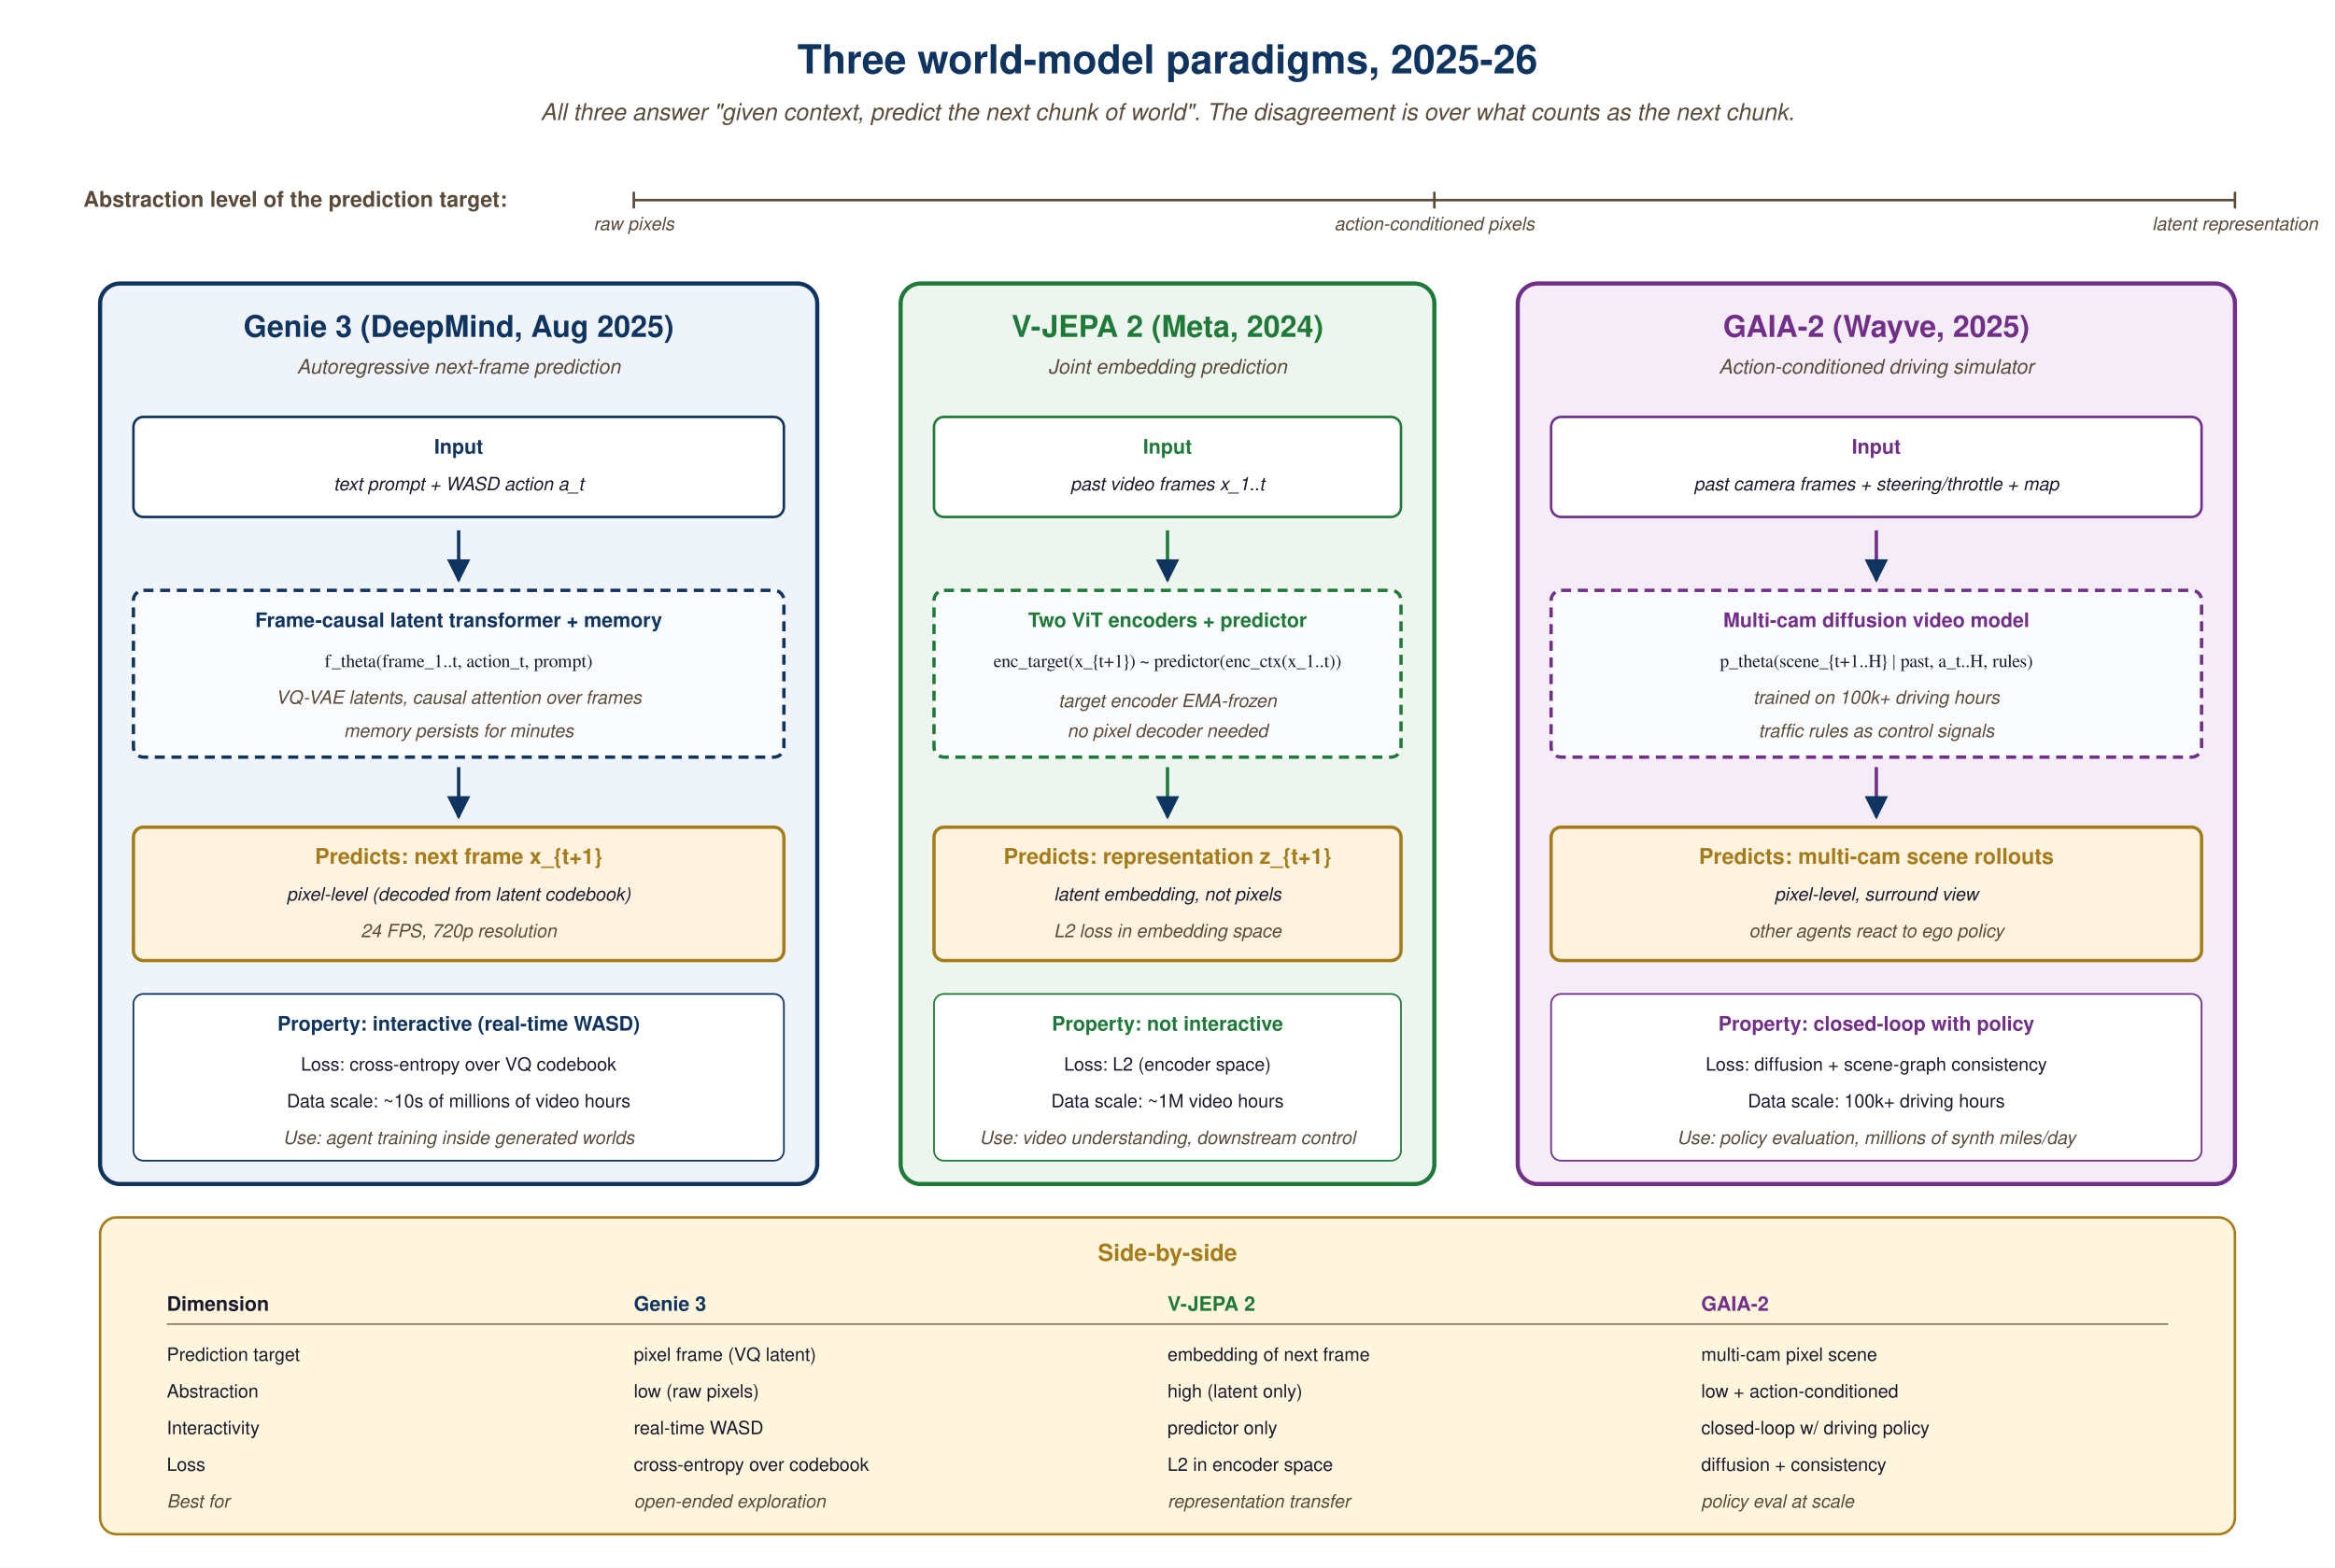
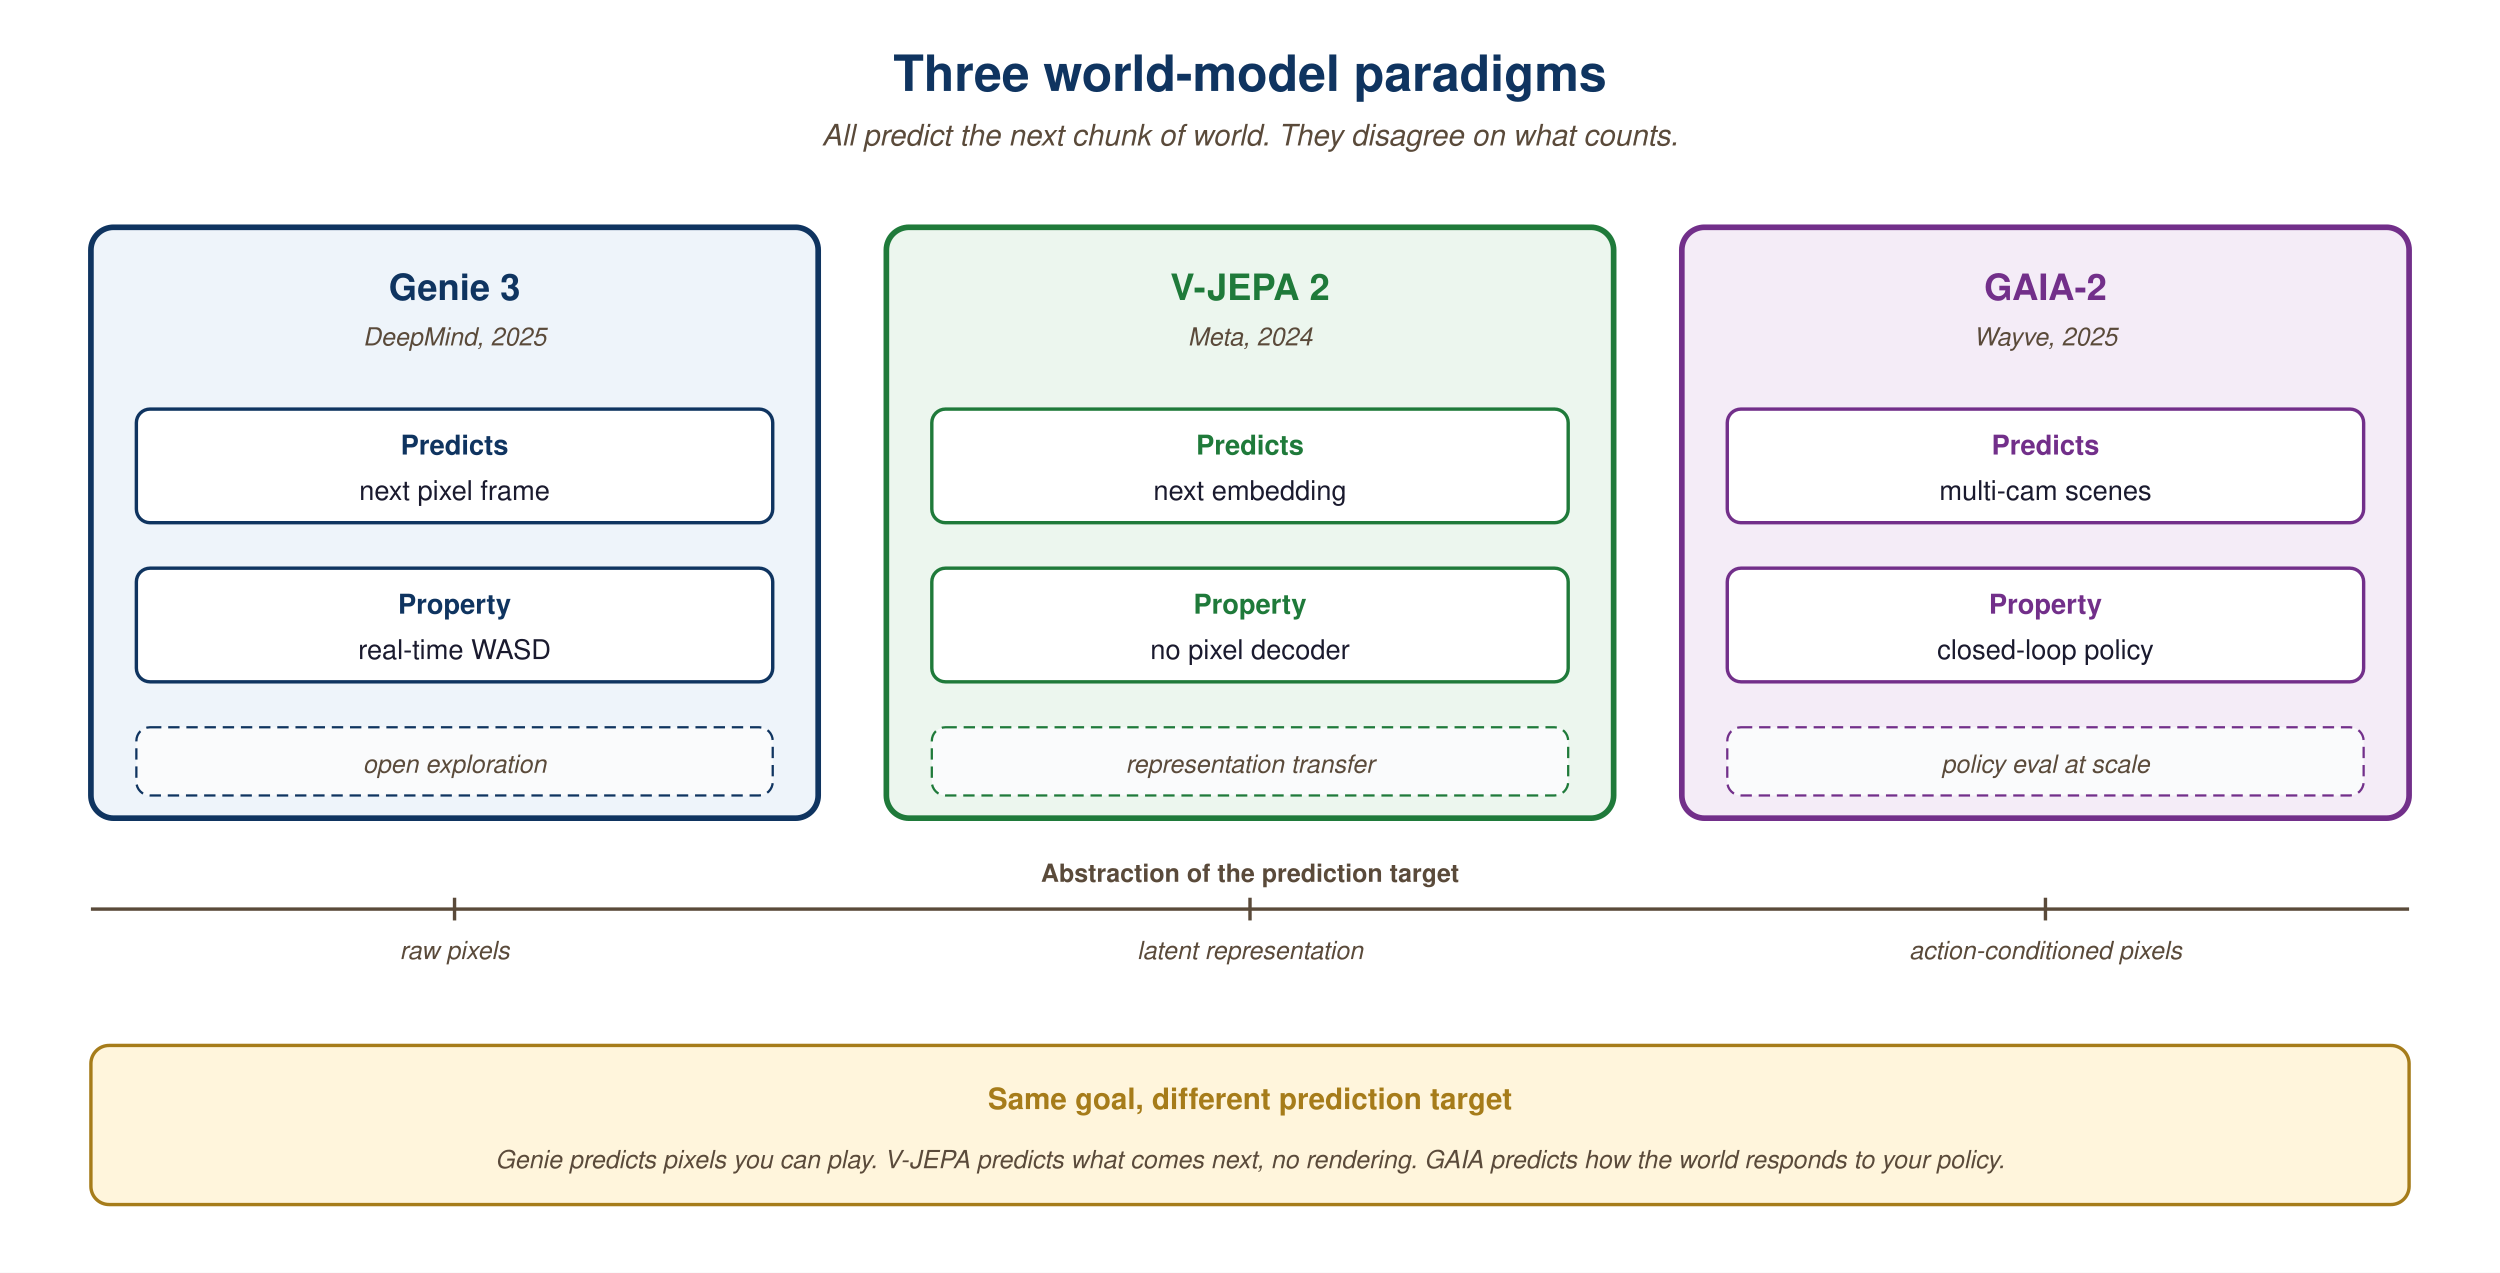
- <svg xmlns="http://www.w3.org/2000/svg" viewBox="0 0 1400 940" font-family="Helvetica, Arial, sans-serif">
-   <rect width="1400" height="940" fill="#ffffff" />
-   <text x="700" y="44" font-size="24" font-weight="700" text-anchor="middle" fill="#0f3460">Three world-model paradigms, 2025-26</text>
-   <text x="700" y="72" font-size="14" font-style="italic" text-anchor="middle" fill="#5a4a3a">All three answer "given context, predict the next chunk of world". The disagreement is over what counts as the next chunk.</text>
-   <defs>
-     <marker id="arr4" viewBox="0 0 10 10" refX="9" refY="5" markerWidth="7" markerHeight="7" orient="auto-start-reverse">
-       <path d="M 0 0 L 10 5 L 0 10 z" fill="#0f3460" />
-     </marker>
-   </defs>
-   <text x="50" y="124" font-size="13" font-weight="700" fill="#5a4a3a">Abstraction level of the prediction target:</text>
-   <line x1="380" y1="120" x2="1340" y2="120" stroke="#5a4a3a" stroke-width="1.5" />
-   <line x1="380" y1="115" x2="380" y2="125" stroke="#5a4a3a" stroke-width="1.5" />
-   <line x1="860" y1="115" x2="860" y2="125" stroke="#5a4a3a" stroke-width="1.5" />
-   <line x1="1340" y1="115" x2="1340" y2="125" stroke="#5a4a3a" stroke-width="1.5" />
-   <text x="380" y="138" font-size="11" font-style="italic" text-anchor="middle" fill="#5a4a3a">raw pixels</text>
-   <text x="860" y="138" font-size="11" font-style="italic" text-anchor="middle" fill="#5a4a3a">action-conditioned pixels</text>
-   <text x="1340" y="138" font-size="11" font-style="italic" text-anchor="middle" fill="#5a4a3a">latent representation</text>
-   <g transform="translate(60, 170)">
-     <rect x="0" y="0" width="430" height="540" rx="12" fill="#eef4fa" stroke="#0f3460" stroke-width="2.5" />
-     <text x="215" y="32" font-size="18" font-weight="700" text-anchor="middle" fill="#0f3460">Genie 3 (DeepMind, Aug 2025)</text>
-     <text x="215" y="54" font-size="12" font-style="italic" text-anchor="middle" fill="#5a4a3a">Autoregressive next-frame prediction</text>
-     <g transform="translate(20, 80)">
-       <rect x="0" y="0" width="390" height="60" rx="6" fill="#ffffff" stroke="#0f3460" stroke-width="1.5" />
-       <text x="195" y="22" font-size="12" font-weight="700" text-anchor="middle" fill="#0f3460">Input</text>
-       <text x="195" y="44" font-size="11" font-style="italic" text-anchor="middle" fill="#1a1a2e">text prompt + WASD action a_t</text>
-     </g>
-     <line x1="215" y1="148" x2="215" y2="178" stroke="#0f3460" stroke-width="2" marker-end="url(#arr4)" />
-     <g transform="translate(20, 184)">
-       <rect x="0" y="0" width="390" height="100" rx="6" fill="#fafbfc" stroke="#0f3460" stroke-width="2" stroke-dasharray="6,4" />
-       <text x="195" y="22" font-size="12" font-weight="700" text-anchor="middle" fill="#0f3460">Frame-causal latent transformer + memory</text>
-       <text x="195" y="46" font-size="11" font-family="Cambria, Cambria Math, serif" text-anchor="middle" fill="#1a1a2e">f_theta(frame_1..t, action_t, prompt)</text>
-       <text x="195" y="68" font-size="11" font-style="italic" text-anchor="middle" fill="#5a4a3a">VQ-VAE latents, causal attention over frames</text>
-       <text x="195" y="88" font-size="11" font-style="italic" text-anchor="middle" fill="#5a4a3a">memory persists for minutes</text>
-     </g>
-     <line x1="215" y1="290" x2="215" y2="320" stroke="#0f3460" stroke-width="2" marker-end="url(#arr4)" />
-     <g transform="translate(20, 326)">
-       <rect x="0" y="0" width="390" height="80" rx="6" fill="#fef3e0" stroke="#a67c1a" stroke-width="2" />
-       <text x="195" y="22" font-size="13" font-weight="700" text-anchor="middle" fill="#a67c1a">Predicts: next frame x_{t+1}</text>
-       <text x="195" y="44" font-size="11" font-style="italic" text-anchor="middle" fill="#1a1a2e">pixel-level (decoded from latent codebook)</text>
-       <text x="195" y="66" font-size="11" font-style="italic" text-anchor="middle" fill="#5a4a3a">24 FPS, 720p resolution</text>
-     </g>
-     <g transform="translate(20, 426)">
-       <rect x="0" y="0" width="390" height="100" rx="6" fill="#ffffff" stroke="#0f3460" stroke-width="1" />
-       <text x="195" y="22" font-size="12" font-weight="700" text-anchor="middle" fill="#0f3460">Property: interactive (real-time WASD)</text>
-       <text x="195" y="46" font-size="11" text-anchor="middle" fill="#1a1a2e">Loss: cross-entropy over VQ codebook</text>
-       <text x="195" y="68" font-size="11" text-anchor="middle" fill="#1a1a2e">Data scale: ~10s of millions of video hours</text>
-       <text x="195" y="90" font-size="11" font-style="italic" text-anchor="middle" fill="#5a4a3a">Use: agent training inside generated worlds</text>
-     </g>
+ <svg xmlns="http://www.w3.org/2000/svg" viewBox="0 0 1100 560" font-family="Helvetica, Arial, sans-serif">
+   <rect width="1100" height="560" fill="#ffffff" />
+   <text x="550" y="40" font-size="22" font-weight="700" text-anchor="middle" fill="#0f3460">Three world-model paradigms</text>
+   <text x="550" y="64" font-size="13" font-style="italic" text-anchor="middle" fill="#5a4a3a">All predict the next chunk of world. They disagree on what counts.</text>
+   <g transform="translate(40, 100)">
+     <rect x="0" y="0" width="320" height="260" rx="10" fill="#eef4fa" stroke="#0f3460" stroke-width="2.5" />
+     <text x="160" y="32" font-size="16" font-weight="700" text-anchor="middle" fill="#0f3460">Genie 3</text>
+     <text x="160" y="52" font-size="11" font-style="italic" text-anchor="middle" fill="#5a4a3a">DeepMind, 2025</text>
+     <rect x="20" y="80" width="280" height="50" rx="6" fill="#ffffff" stroke="#0f3460" stroke-width="1.5" />
+     <text x="160" y="100" font-size="12" font-weight="700" text-anchor="middle" fill="#0f3460">Predicts</text>
+     <text x="160" y="120" font-size="12" text-anchor="middle" fill="#1a1a2e">next pixel frame</text>
+     <rect x="20" y="150" width="280" height="50" rx="6" fill="#ffffff" stroke="#0f3460" stroke-width="1.5" />
+     <text x="160" y="170" font-size="12" font-weight="700" text-anchor="middle" fill="#0f3460">Property</text>
+     <text x="160" y="190" font-size="12" text-anchor="middle" fill="#1a1a2e">real-time WASD</text>
+     <rect x="20" y="220" width="280" height="30" rx="6" fill="#fafbfc" stroke="#0f3460" stroke-width="1" stroke-dasharray="5,3" />
+     <text x="160" y="240" font-size="11" font-style="italic" text-anchor="middle" fill="#5a4a3a">open exploration</text>
  </g>
-   <g transform="translate(540, 170)">
-     <rect x="0" y="0" width="320" height="540" rx="12" fill="#ecf6ee" stroke="#1f7a3a" stroke-width="2.5" />
-     <text x="160" y="32" font-size="18" font-weight="700" text-anchor="middle" fill="#1f7a3a">V-JEPA 2 (Meta, 2024)</text>
-     <text x="160" y="54" font-size="12" font-style="italic" text-anchor="middle" fill="#5a4a3a">Joint embedding prediction</text>
-     <g transform="translate(20, 80)">
-       <rect x="0" y="0" width="280" height="60" rx="6" fill="#ffffff" stroke="#1f7a3a" stroke-width="1.5" />
-       <text x="140" y="22" font-size="12" font-weight="700" text-anchor="middle" fill="#1f7a3a">Input</text>
-       <text x="140" y="44" font-size="11" font-style="italic" text-anchor="middle" fill="#1a1a2e">past video frames x_1..t</text>
-     </g>
-     <line x1="160" y1="148" x2="160" y2="178" stroke="#1f7a3a" stroke-width="2" marker-end="url(#arr4)" />
-     <g transform="translate(20, 184)">
-       <rect x="0" y="0" width="280" height="100" rx="6" fill="#fafbfc" stroke="#1f7a3a" stroke-width="2" stroke-dasharray="6,4" />
-       <text x="140" y="22" font-size="12" font-weight="700" text-anchor="middle" fill="#1f7a3a">Two ViT encoders + predictor</text>
-       <text x="140" y="46" font-size="11" font-family="Cambria, Cambria Math, serif" text-anchor="middle" fill="#1a1a2e">enc_target(x_{t+1}) ~ predictor(enc_ctx(x_1..t))</text>
-       <text x="140" y="70" font-size="11" font-style="italic" text-anchor="middle" fill="#5a4a3a">target encoder EMA-frozen</text>
-       <text x="140" y="88" font-size="11" font-style="italic" text-anchor="middle" fill="#5a4a3a">no pixel decoder needed</text>
-     </g>
-     <line x1="160" y1="290" x2="160" y2="320" stroke="#1f7a3a" stroke-width="2" marker-end="url(#arr4)" />
-     <g transform="translate(20, 326)">
-       <rect x="0" y="0" width="280" height="80" rx="6" fill="#fef3e0" stroke="#a67c1a" stroke-width="2" />
-       <text x="140" y="22" font-size="13" font-weight="700" text-anchor="middle" fill="#a67c1a">Predicts: representation z_{t+1}</text>
-       <text x="140" y="44" font-size="11" font-style="italic" text-anchor="middle" fill="#1a1a2e">latent embedding, not pixels</text>
-       <text x="140" y="66" font-size="11" font-style="italic" text-anchor="middle" fill="#5a4a3a">L2 loss in embedding space</text>
-     </g>
-     <g transform="translate(20, 426)">
-       <rect x="0" y="0" width="280" height="100" rx="6" fill="#ffffff" stroke="#1f7a3a" stroke-width="1" />
-       <text x="140" y="22" font-size="12" font-weight="700" text-anchor="middle" fill="#1f7a3a">Property: not interactive</text>
-       <text x="140" y="46" font-size="11" text-anchor="middle" fill="#1a1a2e">Loss: L2 (encoder space)</text>
-       <text x="140" y="68" font-size="11" text-anchor="middle" fill="#1a1a2e">Data scale: ~1M video hours</text>
-       <text x="140" y="90" font-size="11" font-style="italic" text-anchor="middle" fill="#5a4a3a">Use: video understanding, downstream control</text>
-     </g>
+   <g transform="translate(390, 100)">
+     <rect x="0" y="0" width="320" height="260" rx="10" fill="#ecf6ee" stroke="#1f7a3a" stroke-width="2.5" />
+     <text x="160" y="32" font-size="16" font-weight="700" text-anchor="middle" fill="#1f7a3a">V-JEPA 2</text>
+     <text x="160" y="52" font-size="11" font-style="italic" text-anchor="middle" fill="#5a4a3a">Meta, 2024</text>
+     <rect x="20" y="80" width="280" height="50" rx="6" fill="#ffffff" stroke="#1f7a3a" stroke-width="1.5" />
+     <text x="160" y="100" font-size="12" font-weight="700" text-anchor="middle" fill="#1f7a3a">Predicts</text>
+     <text x="160" y="120" font-size="12" text-anchor="middle" fill="#1a1a2e">next embedding</text>
+     <rect x="20" y="150" width="280" height="50" rx="6" fill="#ffffff" stroke="#1f7a3a" stroke-width="1.5" />
+     <text x="160" y="170" font-size="12" font-weight="700" text-anchor="middle" fill="#1f7a3a">Property</text>
+     <text x="160" y="190" font-size="12" text-anchor="middle" fill="#1a1a2e">no pixel decoder</text>
+     <rect x="20" y="220" width="280" height="30" rx="6" fill="#fafbfc" stroke="#1f7a3a" stroke-width="1" stroke-dasharray="5,3" />
+     <text x="160" y="240" font-size="11" font-style="italic" text-anchor="middle" fill="#5a4a3a">representation transfer</text>
  </g>
-   <g transform="translate(910, 170)">
-     <rect x="0" y="0" width="430" height="540" rx="12" fill="#f4ecf7" stroke="#722f8a" stroke-width="2.5" />
-     <text x="215" y="32" font-size="18" font-weight="700" text-anchor="middle" fill="#722f8a">GAIA-2 (Wayve, 2025)</text>
-     <text x="215" y="54" font-size="12" font-style="italic" text-anchor="middle" fill="#5a4a3a">Action-conditioned driving simulator</text>
-     <g transform="translate(20, 80)">
-       <rect x="0" y="0" width="390" height="60" rx="6" fill="#ffffff" stroke="#722f8a" stroke-width="1.5" />
-       <text x="195" y="22" font-size="12" font-weight="700" text-anchor="middle" fill="#722f8a">Input</text>
-       <text x="195" y="44" font-size="11" font-style="italic" text-anchor="middle" fill="#1a1a2e">past camera frames + steering/throttle + map</text>
-     </g>
-     <line x1="215" y1="148" x2="215" y2="178" stroke="#722f8a" stroke-width="2" marker-end="url(#arr4)" />
-     <g transform="translate(20, 184)">
-       <rect x="0" y="0" width="390" height="100" rx="6" fill="#fafbfc" stroke="#722f8a" stroke-width="2" stroke-dasharray="6,4" />
-       <text x="195" y="22" font-size="12" font-weight="700" text-anchor="middle" fill="#722f8a">Multi-cam diffusion video model</text>
-       <text x="195" y="46" font-size="11" font-family="Cambria, Cambria Math, serif" text-anchor="middle" fill="#1a1a2e">p_theta(scene_{t+1..H} | past, a_t..H, rules)</text>
-       <text x="195" y="68" font-size="11" font-style="italic" text-anchor="middle" fill="#5a4a3a">trained on 100k+ driving hours</text>
-       <text x="195" y="88" font-size="11" font-style="italic" text-anchor="middle" fill="#5a4a3a">traffic rules as control signals</text>
-     </g>
-     <line x1="215" y1="290" x2="215" y2="320" stroke="#722f8a" stroke-width="2" marker-end="url(#arr4)" />
-     <g transform="translate(20, 326)">
-       <rect x="0" y="0" width="390" height="80" rx="6" fill="#fef3e0" stroke="#a67c1a" stroke-width="2" />
-       <text x="195" y="22" font-size="13" font-weight="700" text-anchor="middle" fill="#a67c1a">Predicts: multi-cam scene rollouts</text>
-       <text x="195" y="44" font-size="11" font-style="italic" text-anchor="middle" fill="#1a1a2e">pixel-level, surround view</text>
-       <text x="195" y="66" font-size="11" font-style="italic" text-anchor="middle" fill="#5a4a3a">other agents react to ego policy</text>
-     </g>
-     <g transform="translate(20, 426)">
-       <rect x="0" y="0" width="390" height="100" rx="6" fill="#ffffff" stroke="#722f8a" stroke-width="1" />
-       <text x="195" y="22" font-size="12" font-weight="700" text-anchor="middle" fill="#722f8a">Property: closed-loop with policy</text>
-       <text x="195" y="46" font-size="11" text-anchor="middle" fill="#1a1a2e">Loss: diffusion + scene-graph consistency</text>
-       <text x="195" y="68" font-size="11" text-anchor="middle" fill="#1a1a2e">Data scale: 100k+ driving hours</text>
-       <text x="195" y="90" font-size="11" font-style="italic" text-anchor="middle" fill="#5a4a3a">Use: policy evaluation, millions of synth miles/day</text>
-     </g>
+   <g transform="translate(740, 100)">
+     <rect x="0" y="0" width="320" height="260" rx="10" fill="#f4ecf7" stroke="#722f8a" stroke-width="2.5" />
+     <text x="160" y="32" font-size="16" font-weight="700" text-anchor="middle" fill="#722f8a">GAIA-2</text>
+     <text x="160" y="52" font-size="11" font-style="italic" text-anchor="middle" fill="#5a4a3a">Wayve, 2025</text>
+     <rect x="20" y="80" width="280" height="50" rx="6" fill="#ffffff" stroke="#722f8a" stroke-width="1.5" />
+     <text x="160" y="100" font-size="12" font-weight="700" text-anchor="middle" fill="#722f8a">Predicts</text>
+     <text x="160" y="120" font-size="12" text-anchor="middle" fill="#1a1a2e">multi-cam scenes</text>
+     <rect x="20" y="150" width="280" height="50" rx="6" fill="#ffffff" stroke="#722f8a" stroke-width="1.5" />
+     <text x="160" y="170" font-size="12" font-weight="700" text-anchor="middle" fill="#722f8a">Property</text>
+     <text x="160" y="190" font-size="12" text-anchor="middle" fill="#1a1a2e">closed-loop policy</text>
+     <rect x="20" y="220" width="280" height="30" rx="6" fill="#fafbfc" stroke="#722f8a" stroke-width="1" stroke-dasharray="5,3" />
+     <text x="160" y="240" font-size="11" font-style="italic" text-anchor="middle" fill="#5a4a3a">policy eval at scale</text>
  </g>
-   <g transform="translate(60, 730)">
-     <rect x="0" y="0" width="1280" height="190" rx="10" fill="#fff5dc" stroke="#a67c1a" stroke-width="1.5" />
-     <text x="640" y="26" font-size="14" font-weight="700" text-anchor="middle" fill="#a67c1a">Side-by-side</text>
-     <text x="40" y="56" font-size="12" font-weight="700" fill="#1a1a2e">Dimension</text>
-     <text x="320" y="56" font-size="12" font-weight="700" fill="#0f3460">Genie 3</text>
-     <text x="640" y="56" font-size="12" font-weight="700" fill="#1f7a3a">V-JEPA 2</text>
-     <text x="960" y="56" font-size="12" font-weight="700" fill="#722f8a">GAIA-2</text>
-     <line x1="40" y1="64" x2="1240" y2="64" stroke="#5a4a3a" stroke-width="0.7" />
-     <text x="40" y="86" font-size="11" fill="#1a1a2e">Prediction target</text>
-     <text x="320" y="86" font-size="11" fill="#1a1a2e">pixel frame (VQ latent)</text>
-     <text x="640" y="86" font-size="11" fill="#1a1a2e">embedding of next frame</text>
-     <text x="960" y="86" font-size="11" fill="#1a1a2e">multi-cam pixel scene</text>
-     <text x="40" y="108" font-size="11" fill="#1a1a2e">Abstraction</text>
-     <text x="320" y="108" font-size="11" fill="#1a1a2e">low (raw pixels)</text>
-     <text x="640" y="108" font-size="11" fill="#1a1a2e">high (latent only)</text>
-     <text x="960" y="108" font-size="11" fill="#1a1a2e">low + action-conditioned</text>
-     <text x="40" y="130" font-size="11" fill="#1a1a2e">Interactivity</text>
-     <text x="320" y="130" font-size="11" fill="#1a1a2e">real-time WASD</text>
-     <text x="640" y="130" font-size="11" fill="#1a1a2e">predictor only</text>
-     <text x="960" y="130" font-size="11" fill="#1a1a2e">closed-loop w/ driving policy</text>
-     <text x="40" y="152" font-size="11" fill="#1a1a2e">Loss</text>
-     <text x="320" y="152" font-size="11" fill="#1a1a2e">cross-entropy over codebook</text>
-     <text x="640" y="152" font-size="11" fill="#1a1a2e">L2 in encoder space</text>
-     <text x="960" y="152" font-size="11" fill="#1a1a2e">diffusion + consistency</text>
-     <text x="40" y="174" font-size="11" font-style="italic" fill="#5a4a3a">Best for</text>
-     <text x="320" y="174" font-size="11" font-style="italic" fill="#5a4a3a">open-ended exploration</text>
-     <text x="640" y="174" font-size="11" font-style="italic" fill="#5a4a3a">representation transfer</text>
-     <text x="960" y="174" font-size="11" font-style="italic" fill="#5a4a3a">policy eval at scale</text>
+   <g transform="translate(40, 400)">
+     <line x1="0" y1="0" x2="1020" y2="0" stroke="#5a4a3a" stroke-width="1.5" />
+     <line x1="160" y1="-5" x2="160" y2="5" stroke="#5a4a3a" stroke-width="1.5" />
+     <line x1="510" y1="-5" x2="510" y2="5" stroke="#5a4a3a" stroke-width="1.5" />
+     <line x1="860" y1="-5" x2="860" y2="5" stroke="#5a4a3a" stroke-width="1.5" />
+     <text x="160" y="22" font-size="11" font-style="italic" text-anchor="middle" fill="#5a4a3a">raw pixels</text>
+     <text x="510" y="22" font-size="11" font-style="italic" text-anchor="middle" fill="#5a4a3a">latent representation</text>
+     <text x="860" y="22" font-size="11" font-style="italic" text-anchor="middle" fill="#5a4a3a">action-conditioned pixels</text>
+     <text x="510" y="-12" font-size="11" font-weight="700" text-anchor="middle" fill="#5a4a3a">Abstraction of the prediction target</text>
+   </g>
+   <g transform="translate(40, 460)">
+     <rect x="0" y="0" width="1020" height="70" rx="8" fill="#fff5dc" stroke="#a67c1a" stroke-width="1.5" />
+     <text x="510" y="28" font-size="13" font-weight="700" text-anchor="middle" fill="#a67c1a">Same goal, different prediction target</text>
+     <text x="510" y="54" font-size="11" font-style="italic" text-anchor="middle" fill="#5a4a3a">Genie predicts pixels you can play. V-JEPA predicts what comes next, no rendering. GAIA predicts how the world responds to your policy.</text>
  </g>
</svg>
